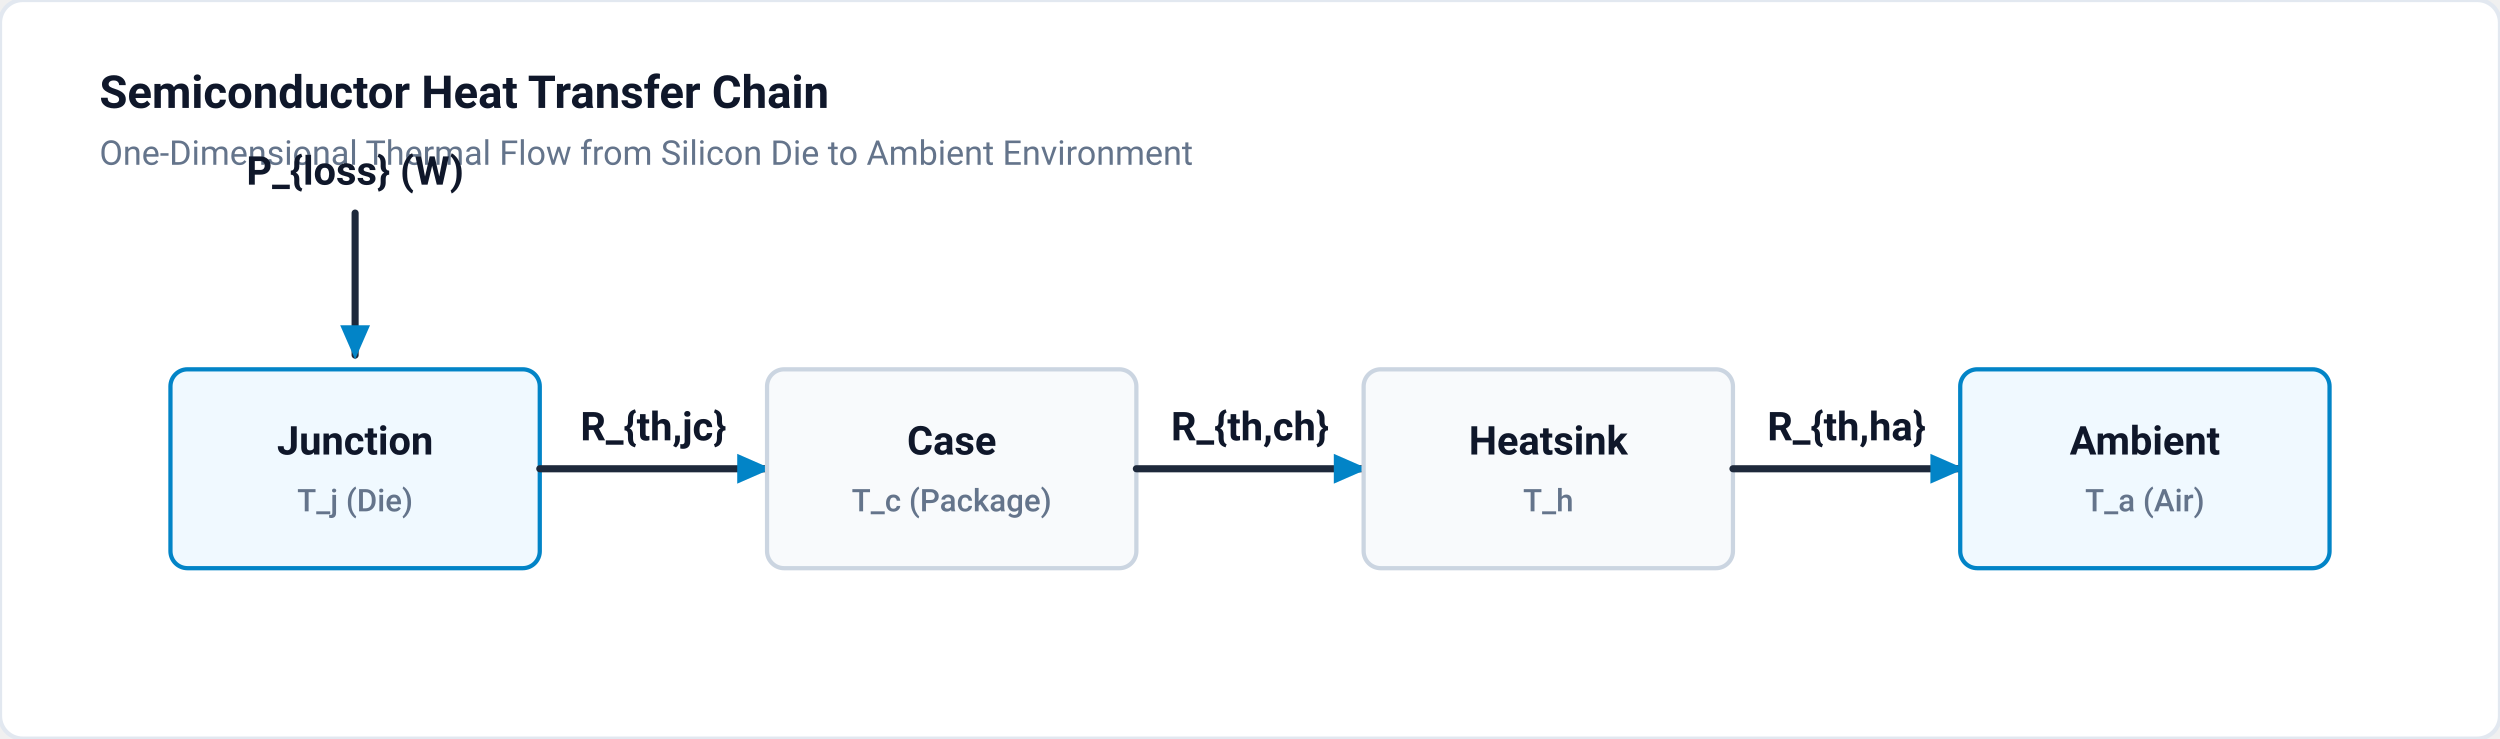
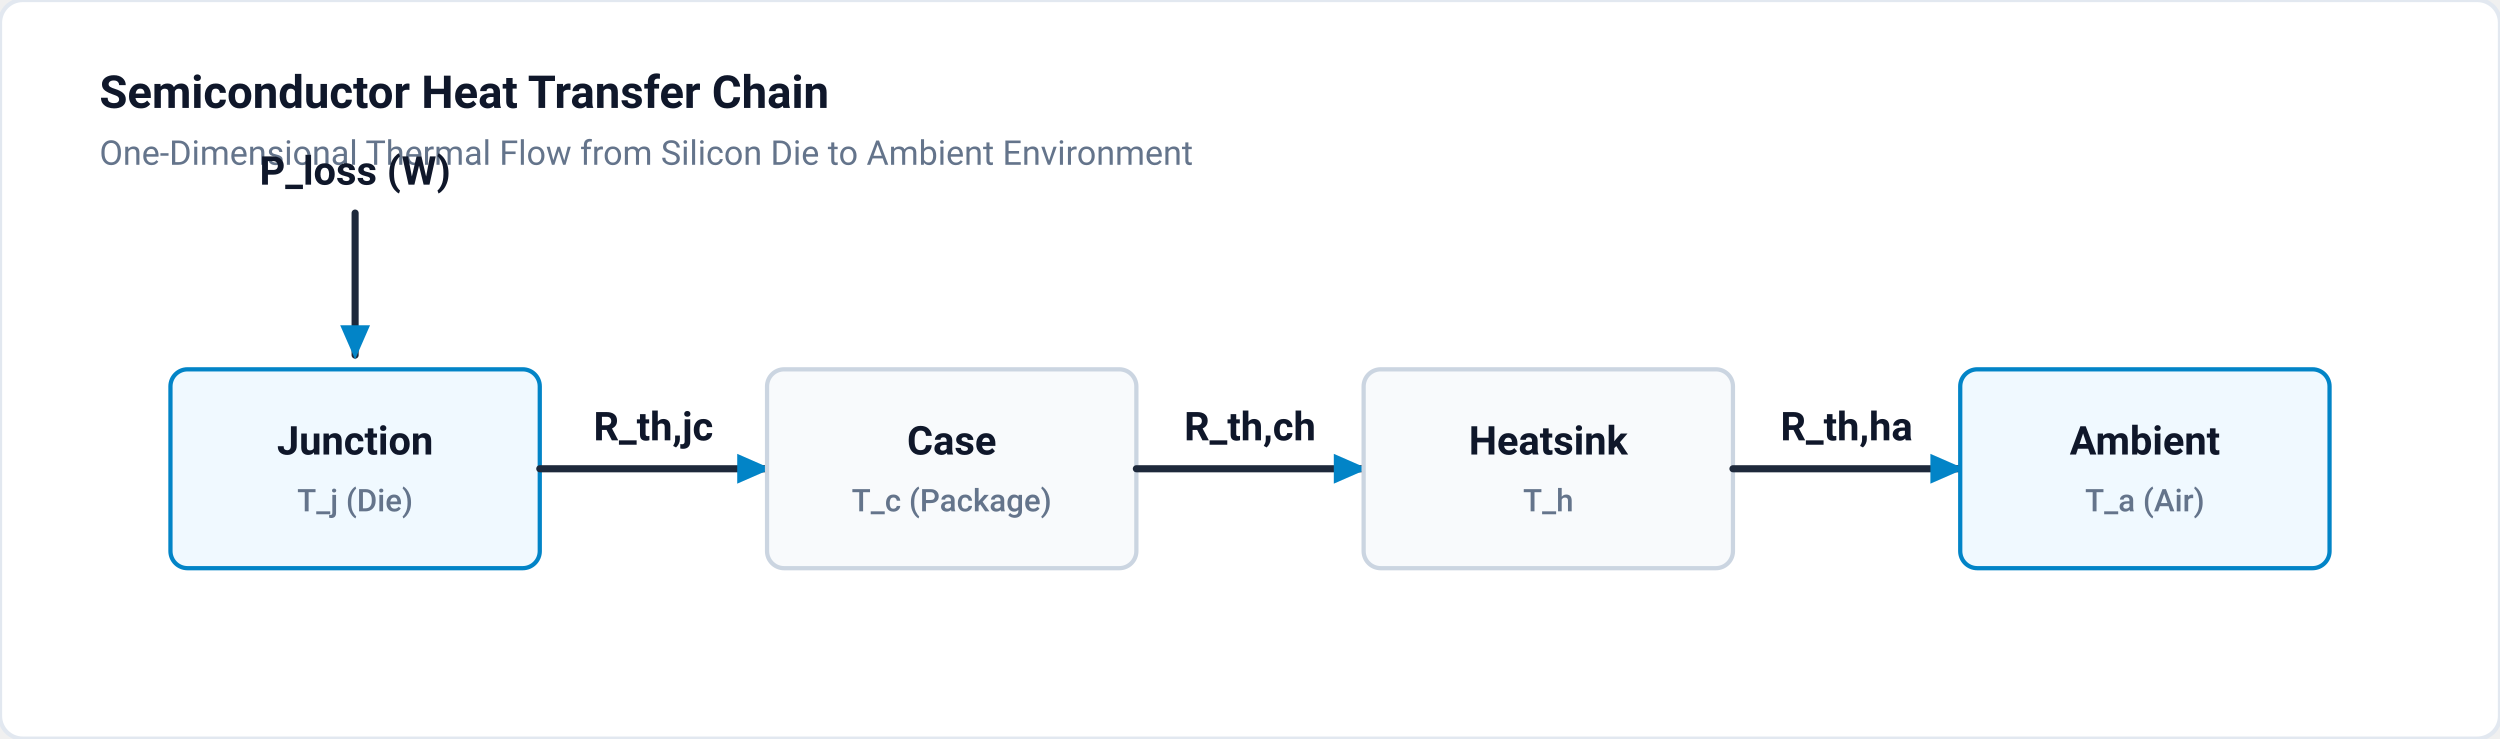
<svg xmlns="http://www.w3.org/2000/svg" viewBox="0 0 880 260" width="100%" height="100%">
  <defs>
    <style>
      .wire { stroke: #1e293b; stroke-width: 2.5; stroke-linecap: round; stroke-linejoin: round; fill: none; }
      .wire-thin { stroke: #64748b; stroke-width: 1.5; stroke-linecap: round; stroke-linejoin: round; fill: none; }
      .wire-dashed { stroke: #0284c7; stroke-width: 2; stroke-dasharray: 5,4; fill: none; }
      .wire-gnd { stroke: #1e293b; stroke-width: 2.5; stroke-linecap: round; }
      .junction { fill: #1e293b; }
      .label { font-family: -apple-system, BlinkMacSystemFont, "Segoe UI", Roboto, "Helvetica Neue", Arial, sans-serif; font-size: 14px; fill: #0f172a; font-weight: 600; text-anchor: middle; }
      .label-start { font-family: -apple-system, BlinkMacSystemFont, "Segoe UI", Roboto, "Helvetica Neue", Arial, sans-serif; font-size: 14px; fill: #0f172a; font-weight: 600; text-anchor: start; }
      .label-end { font-family: -apple-system, BlinkMacSystemFont, "Segoe UI", Roboto, "Helvetica Neue", Arial, sans-serif; font-size: 14px; fill: #0f172a; font-weight: 600; text-anchor: end; }
      .sublabel { font-family: -apple-system, BlinkMacSystemFont, "Segoe UI", Roboto, "Helvetica Neue", Arial, sans-serif; font-size: 11px; fill: #64748b; font-weight: 500; text-anchor: middle; }
      .sublabel-start { font-family: -apple-system, BlinkMacSystemFont, "Segoe UI", Roboto, "Helvetica Neue", Arial, sans-serif; font-size: 11px; fill: #64748b; font-weight: 500; text-anchor: start; }
      .title { font-family: -apple-system, BlinkMacSystemFont, "Segoe UI", Roboto, "Helvetica Neue", Arial, sans-serif; font-size: 16px; fill: #0f172a; font-weight: 700; }
      .subtitle { font-family: -apple-system, BlinkMacSystemFont, "Segoe UI", Roboto, "Helvetica Neue", Arial, sans-serif; font-size: 12px; fill: #64748b; font-weight: 400; }
      .comp-body { fill: #ffffff; stroke: #1e293b; stroke-width: 2.2; }
      .comp-diode { fill: #0284c7; stroke: #0284c7; stroke-width: 2; }
      .comp-sw { stroke: #0284c7; stroke-width: 2.5; stroke-linecap: round; fill: none; }
      .arrow { fill: #0284c7; stroke: none; }
      .measure-arrow { stroke: #0284c7; stroke-width: 1.75; fill: none; }
      .tag-pos { fill: #dc2626; font-family: sans-serif; font-size: 16px; font-weight: bold; text-anchor: middle; }
      .tag-neg { fill: #2563eb; font-family: sans-serif; font-size: 18px; font-weight: bold; text-anchor: middle; }
      .card { fill: #ffffff; stroke: #e2e8f0; stroke-width: 1.5; rx: 8px; }
      .block { fill: #f8fafc; stroke: #cbd5e1; stroke-width: 1.5; rx: 6px; }
      .block-accent { fill: #f0f9ff; stroke: #0284c7; stroke-width: 1.5; rx: 6px; }
    </style>
    <marker id="arr-blue" viewBox="0 0 10 10" refX="7" refY="5" markerWidth="6" markerHeight="6" orient="auto-start-reverse">
      <path d="M 0 1.5 L 8 5 L 0 8.5 z" fill="#0284c7" />
    </marker>
    <marker id="arr-green" viewBox="0 0 10 10" refX="7" refY="5" markerWidth="6" markerHeight="6" orient="auto-start-reverse">
      <path d="M 0 1.5 L 8 5 L 0 8.5 z" fill="#16a34a" />
    </marker>
  </defs>
  <rect width="100%" height="100%" class="card" />
  <text x="35" y="38" class="title">Semiconductor Heat Transfer Chain</text>
  <text x="35" y="58" class="subtitle">One-Dimensional Thermal Flow from Silicon Die to Ambient Environment</text>
  <rect x="60" y="130" width="130" height="70" class="block-accent" />
  <text x="125" y="160" class="label" fill="#0284c7">Junction</text>
  <text x="125" y="180" class="sublabel">T_j (Die)</text>
  <line x1="190" y1="165" x2="270" y2="165" class="wire" marker-end="url(#arr-blue)" />
-   <text x="230" y="155" class="label">R_{th,jc}</text>
+   <text x="230" y="155" class="label">R_th,jc</text>
  <rect x="270" y="130" width="130" height="70" class="block" />
  <text x="335" y="160" class="label">Case</text>
  <text x="335" y="180" class="sublabel">T_c (Package)</text>
  <line x1="400" y1="165" x2="480" y2="165" class="wire" marker-end="url(#arr-blue)" />
-   <text x="440" y="155" class="label">R_{th,ch}</text>
+   <text x="440" y="155" class="label">R_th,ch</text>
  <rect x="480" y="130" width="130" height="70" class="block" />
  <text x="545" y="160" class="label">Heatsink</text>
  <text x="545" y="180" class="sublabel">T_h</text>
  <line x1="610" y1="165" x2="690" y2="165" class="wire" marker-end="url(#arr-blue)" />
-   <text x="650" y="155" class="label">R_{th,ha}</text>
+   <text x="650" y="155" class="label">R_th,ha</text>
  <rect x="690" y="130" width="130" height="70" class="block-accent" />
  <text x="755" y="160" class="label" fill="#0284c7">Ambient</text>
  <text x="755" y="180" class="sublabel">T_a (Air)</text>
  <line x1="125" y1="75" x2="125" y2="125" class="wire" stroke="#dc2626" marker-end="url(#arr-blue)" stroke-width="3" />
-   <text x="125" y="65" class="label" fill="#dc2626">P_{loss} (W)</text>
+   <text x="125" y="65" class="label" fill="#dc2626">P_loss (W)</text>
</svg>
